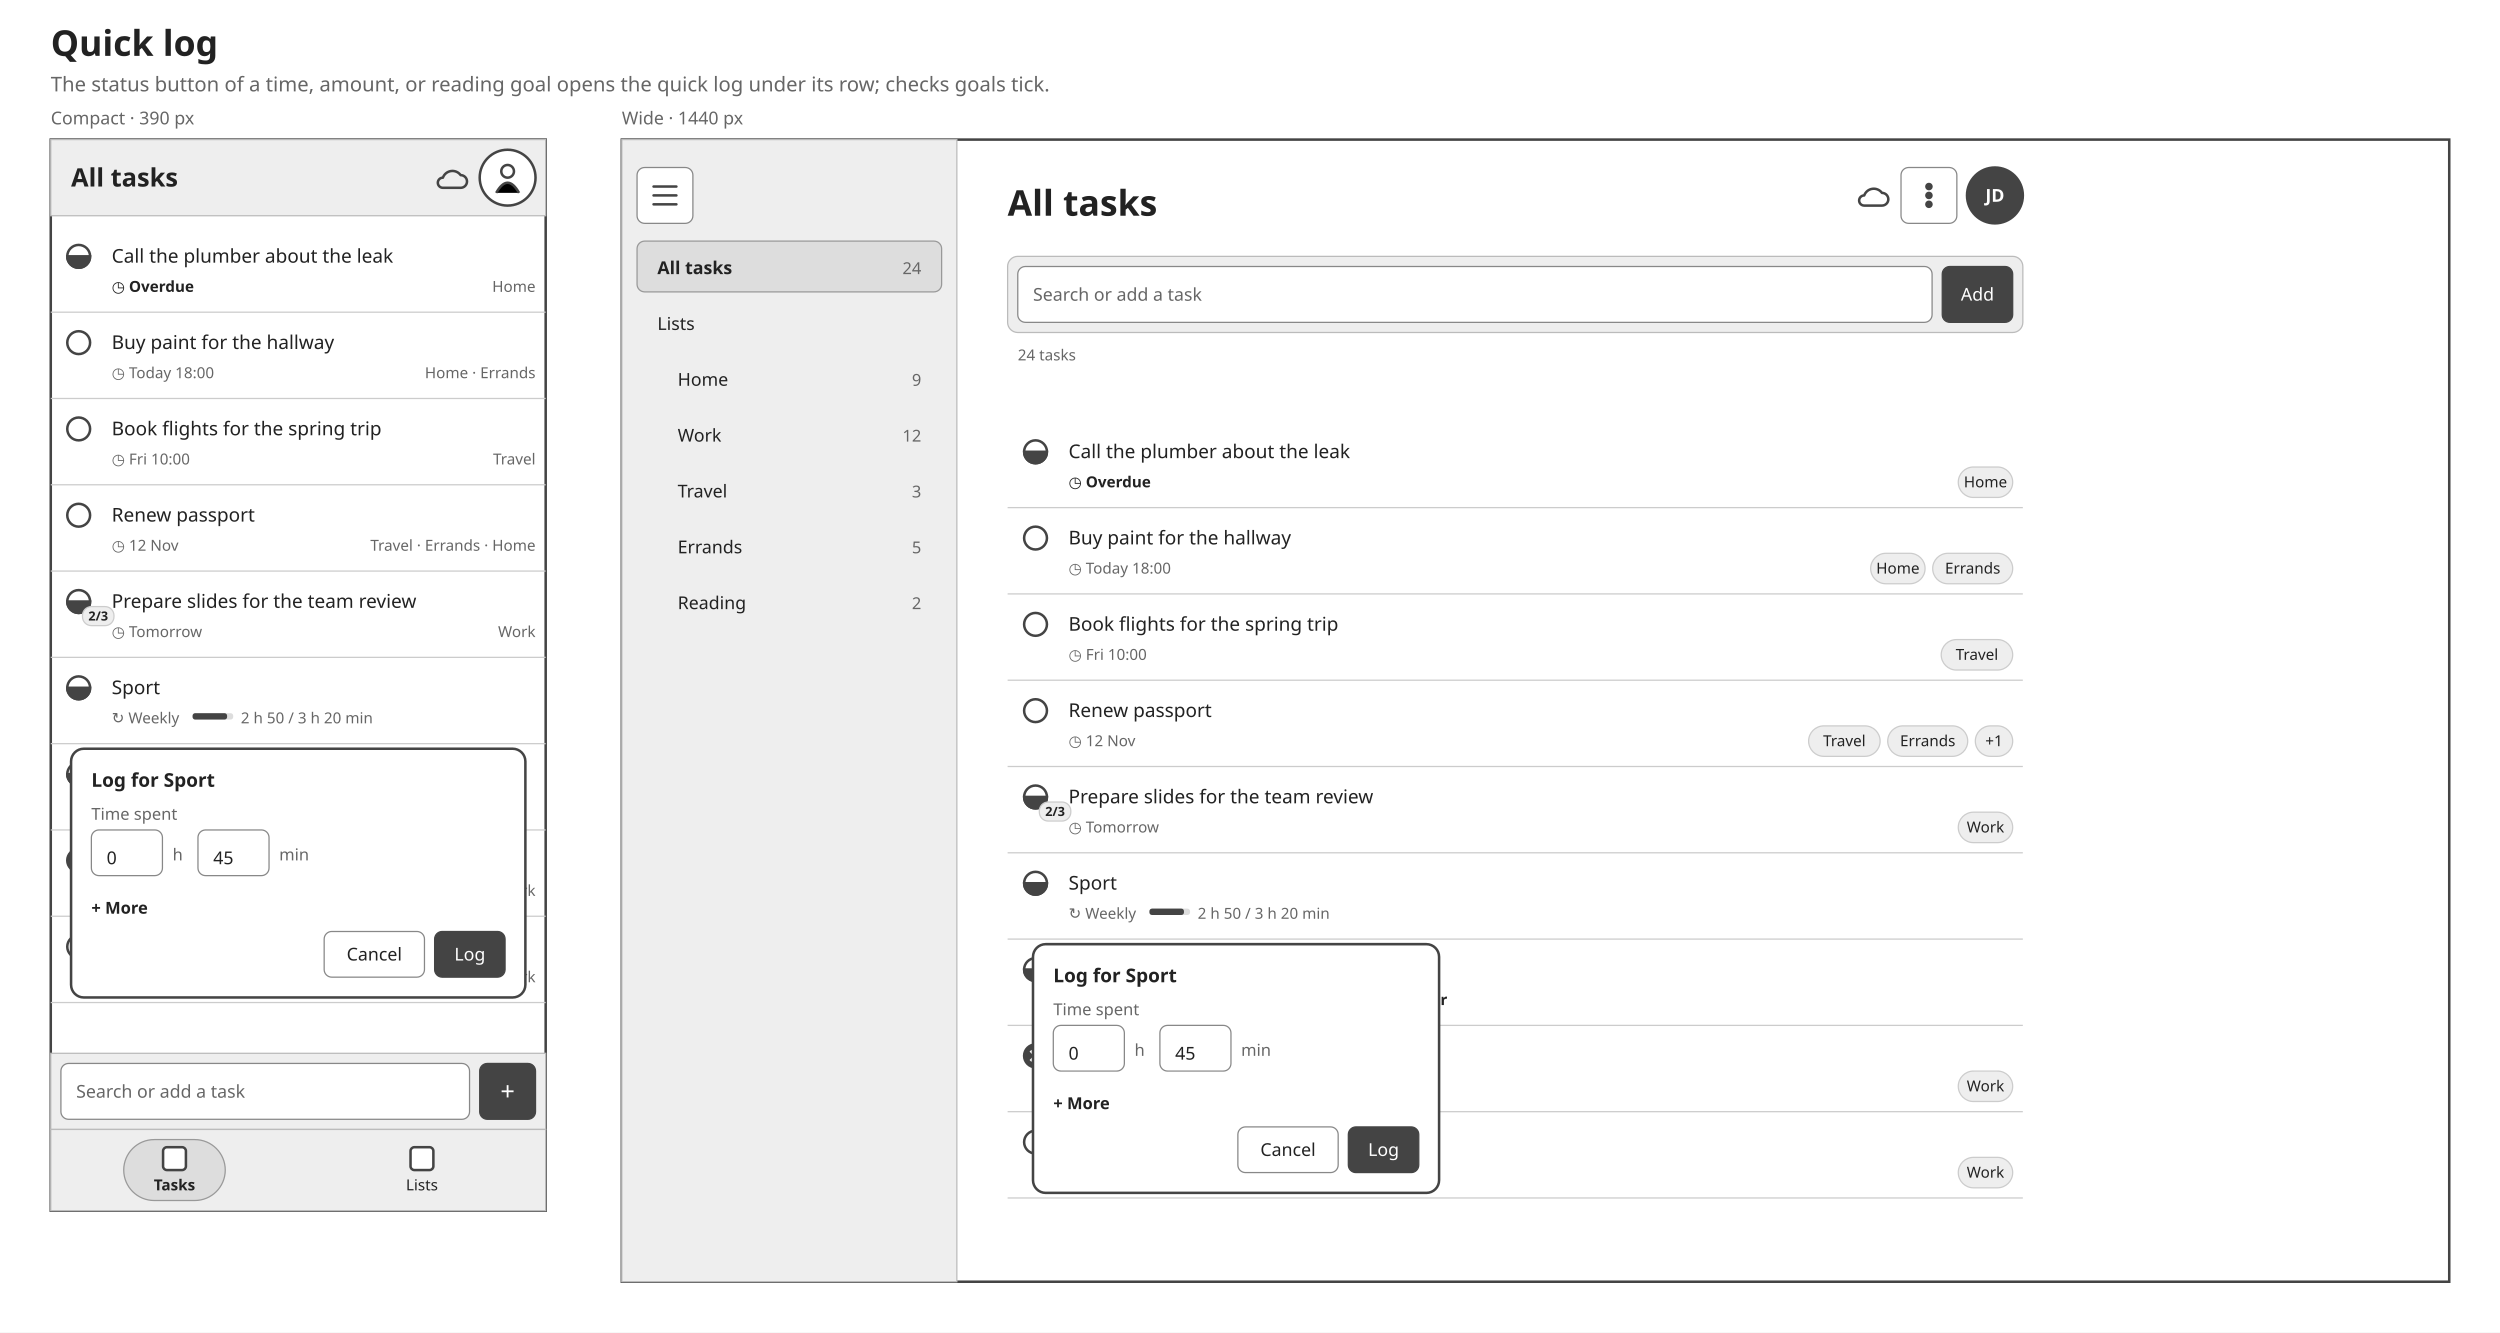
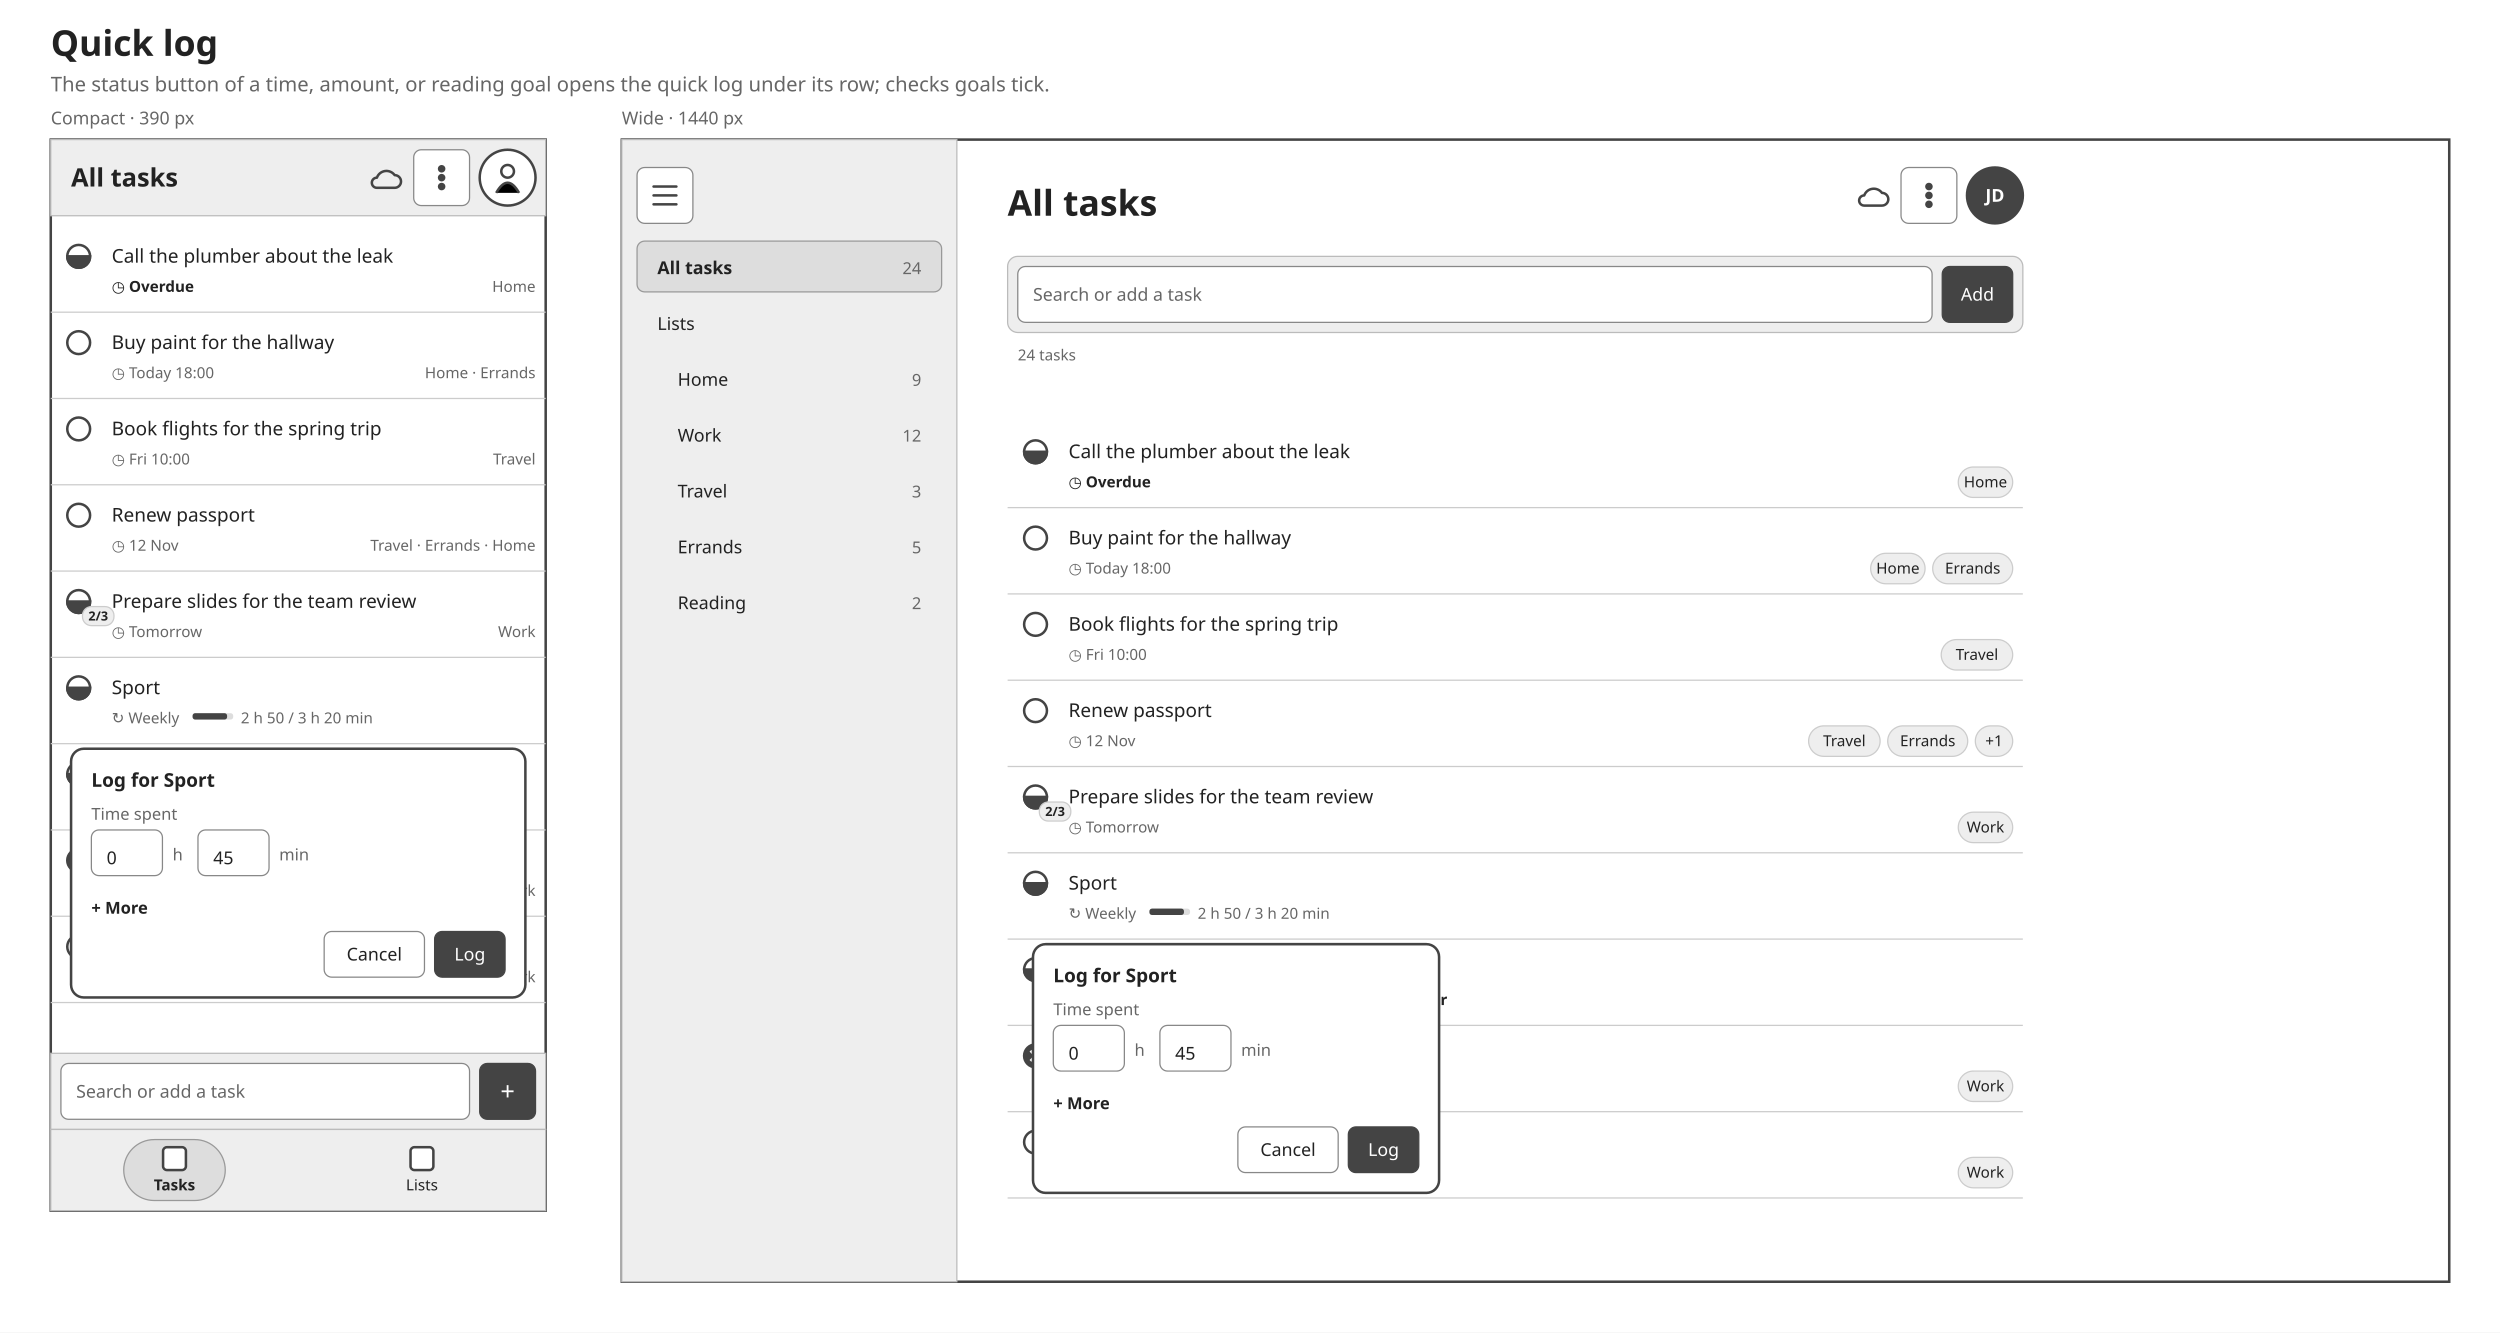
<svg xmlns="http://www.w3.org/2000/svg" width="1970" height="1050" viewBox="0 0 1970 1050">
  <style>
text { font-family: sans-serif; fill: #222222; }
.muted { fill: #666666; }
.on-primary { fill: #ffffff; }
.bold { font-weight: bold; }
rect.frame { fill: #ffffff; stroke: #444444; stroke-width: 2; }
.bar { fill: #eeeeee; stroke: #bbbbbb; }
.box { fill: #f5f5f5; stroke: #bbbbbb; }
.control { fill: #ffffff; stroke: #888888; }
.disabled { fill: #f5f5f5; stroke: #cccccc; }
.primary { fill: #444444; stroke: #444444; }
.selected { fill: #dddddd; stroke: #999999; }
.chip { fill: #eeeeee; stroke: #cccccc; }
.signal { fill: #ffffff; stroke: #222222; stroke-width: 2; }
.scrim { fill: #888888; fill-opacity: 0.5; }
.rule { stroke: #cccccc; }
.drop { stroke: #222222; stroke-width: 3; }
.icon { fill: #ffffff; stroke: #444444; stroke-width: 2; }
.icon-fill { fill: #444444; stroke: #444444; stroke-width: 2; }
.icon-mark { fill: none; stroke: #ffffff; stroke-width: 2; }
.icon-line { stroke: #444444; stroke-width: 2; }
.icon-line-open { fill: none; stroke: #444444; stroke-width: 2; stroke-linecap: round; stroke-linejoin: round; }
.icon-dashed { fill: #ffffff; stroke: #444444; stroke-width: 2; stroke-dasharray: 3 3; }
.meter { fill: #dddddd; stroke: none; }
.meter-fill { fill: #444444; stroke: none; }
.tooltip { fill: #222222; stroke: #222222; }
  </style>
  <rect x="0" y="0" width="1970" height="1050" fill="#ffffff" />
  <text x="40" y="44" font-size="28" class="bold">Quick log</text>
  <text x="40" y="72" font-size="16" class="muted">The status button of a time, amount, or reading goal opens the quick log under its row; checks goals tick.</text>
  <text x="40" y="98" font-size="14" class="muted">Compact · 390 px</text>
  <text x="490" y="98" font-size="14" class="muted">Wide · 1440 px</text>
  <g class="frame" data-width="390" data-height="844" transform="translate(40 110)">
    <rect x="0" y="0" width="390" height="844" rx="0" class="frame" />
    <rect x="0" y="0" width="390" height="60" rx="0" class="bar" />
    <circle cx="360" cy="30" r="22" class="icon" />
    <circle cx="360" cy="25" r="5" class="icon" />
    <path d="M 351 42 Q 360 26 369 42" class="icon-line" />
-     <path d="M 309 38 H 323 A 5 5 0 0 0 323 28 A 8 8 0 0 0 309 30 A 4 4 0 0 0 309 38 Z" class="icon-line-open" />
+     <path d="M 257 38 H 271 A 5 5 0 0 0 271 28 A 8 8 0 0 0 257 30 A 4 4 0 0 0 257 38 Z" class="icon-line-open" />
+     <rect x="286" y="8" width="44" height="44" rx="6" class="control" />
+     <circle cx="308" cy="23" r="2" class="icon-fill" />
+     <circle cx="308" cy="30" r="2" class="icon-fill" />
+     <circle cx="308" cy="37" r="2" class="icon-fill" />
    <text x="16" y="37" font-size="20" class="bold">All tasks</text>
    <line x1="0" y1="136" x2="390" y2="136" class="rule" />
    <circle cx="22" cy="92" r="9" class="icon" />
    <path d="M13 92 A9 9 0 0 0 31 92 Z" class="icon-fill" />
    <text x="48" y="97" font-size="15">Call the plumber about the leak</text>
    <text x="48" y="120" font-size="12" class="bold">◷ Overdue</text>
    <text x="382" y="120" font-size="12" class="muted" text-anchor="end">Home</text>
    <line x1="0" y1="204" x2="390" y2="204" class="rule" />
    <circle cx="22" cy="160" r="9" class="icon" />
    <text x="48" y="165" font-size="15">Buy paint for the hallway</text>
    <text x="48" y="188" font-size="12" class="muted">◷ Today 18:00</text>
    <text x="382" y="188" font-size="12" class="muted" text-anchor="end">Home · Errands</text>
    <line x1="0" y1="272" x2="390" y2="272" class="rule" />
    <circle cx="22" cy="228" r="9" class="icon" />
    <text x="48" y="233" font-size="15">Book flights for the spring trip</text>
    <text x="48" y="256" font-size="12" class="muted">◷ Fri 10:00</text>
    <text x="382" y="256" font-size="12" class="muted" text-anchor="end">Travel</text>
    <line x1="0" y1="340" x2="390" y2="340" class="rule" />
    <circle cx="22" cy="296" r="9" class="icon" />
    <text x="48" y="301" font-size="15">Renew passport</text>
    <text x="48" y="324" font-size="12" class="muted">◷ 12 Nov</text>
    <text x="382" y="324" font-size="12" class="muted" text-anchor="end">Travel · Errands · Home</text>
    <line x1="0" y1="408" x2="390" y2="408" class="rule" />
    <circle cx="22" cy="364" r="9" class="icon" />
    <path d="M13 364 A9 9 0 0 0 31 364 Z" class="icon-fill" />
    <rect x="25" y="368" width="24.8" height="15" rx="7" class="chip" />
    <text x="37.4" y="379" font-size="10" class="bold" text-anchor="middle">2/3</text>
    <text x="48" y="369" font-size="15">Prepare slides for the team review</text>
    <text x="48" y="392" font-size="12" class="muted">◷ Tomorrow</text>
    <text x="382" y="392" font-size="12" class="muted" text-anchor="end">Work</text>
    <line x1="0" y1="476" x2="390" y2="476" class="rule" />
    <circle cx="22" cy="432" r="9" class="icon" />
    <path d="M13 432 A9 9 0 0 0 31 432 Z" class="icon-fill" />
    <text x="48" y="437" font-size="15">Sport</text>
    <text x="48" y="460" font-size="12" class="muted">↻ Weekly</text>
    <rect x="111.76" y="452" width="32" height="5" rx="2" class="meter" />
    <rect x="111.76" y="452" width="27.2" height="5" rx="2" class="meter-fill" />
    <text x="149.76" y="460" font-size="12" class="muted">2 h 50 / 3 h 20 min</text>
    <line x1="0" y1="544" x2="390" y2="544" class="rule" />
    <circle cx="22" cy="500" r="9" class="icon" />
    <path d="M13 500 A9 9 0 0 0 31 500 Z" class="icon-fill" />
    <text x="48" y="505" font-size="15">Calories</text>
    <text x="48" y="528" font-size="12" class="muted">↻ Daily</text>
    <rect x="105.04" y="520" width="32" height="5" rx="2" class="meter" />
    <rect x="105.04" y="520" width="32" height="5" rx="2" class="meter-fill" />
    <text x="143.04" y="528" font-size="12" class="bold">⚠ 1,720 / max 1,600 kcal · 120 over</text>
    <line x1="0" y1="612" x2="390" y2="612" class="rule" />
    <circle cx="22" cy="568" r="9" class="icon-fill" />
    <path d="M18 564 L26 572 M26 564 L18 572" class="icon-mark" />
    <text x="48" y="573" font-size="15" class="muted">Submit the grant report</text>
    <text x="48" y="596" font-size="12" class="bold">◷ Yesterday 17:00 · Failed</text>
    <text x="382" y="596" font-size="12" class="muted" text-anchor="end">Work</text>
    <line x1="0" y1="680" x2="390" y2="680" class="rule" />
    <circle cx="22" cy="636" r="9" class="icon" />
    <text x="48" y="641" font-size="15">Send the invoice to the client</text>
    <text x="382" y="664" font-size="12" class="muted" text-anchor="end">Work</text>
    <rect x="0" y="720" width="390" height="60" rx="0" class="bar" />
    <rect x="338" y="728" width="44" height="44" rx="6" class="primary" />
    <text x="360" y="757" font-size="20" class="on-primary" text-anchor="middle">+</text>
    <rect x="8" y="728" width="322" height="44" rx="6" class="control" />
    <text x="20" y="755" font-size="14" class="muted">Search or add a task</text>
    <rect x="0" y="780" width="390" height="64" rx="0" class="bar" />
    <rect x="57.5" y="788" width="80" height="48" rx="24" class="selected" />
    <rect x="88.5" y="794" width="18" height="18" rx="3" class="icon" />
    <text x="97.5" y="828" font-size="12" class="bold" text-anchor="middle">Tasks</text>
    <rect x="283.5" y="794" width="18" height="18" rx="3" class="icon" />
    <text x="292.5" y="828" font-size="12" text-anchor="middle">Lists</text>
    <rect x="16" y="480" width="358" height="196" rx="10" class="frame" />
    <text x="32" y="510" font-size="15" class="bold">Log for Sport</text>
    <text x="32" y="536" font-size="13" class="muted">Time spent</text>
    <rect x="32" y="544" width="56" height="36" rx="6" class="control" />
    <text x="44" y="571" font-size="14">0</text>
    <text x="96" y="568" font-size="13" class="muted">h</text>
    <rect x="116" y="544" width="56" height="36" rx="6" class="control" />
    <text x="128" y="571" font-size="14">45</text>
    <text x="180" y="568" font-size="13" class="muted">min</text>
    <text x="32" y="610" font-size="13" class="bold">+ More</text>
    <rect x="302.48" y="624" width="55.52" height="36" rx="6" class="primary" />
    <text x="330.24" y="646.9" font-size="14" class="on-primary" text-anchor="middle">Log</text>
    <rect x="215.44" y="624" width="79.04" height="36" rx="6" class="control" />
    <text x="254.96" y="646.9" font-size="14" text-anchor="middle">Cancel</text>
  </g>
  <g class="frame" data-width="1440" data-height="900" transform="translate(490 110)">
    <rect x="0" y="0" width="1440" height="900" rx="0" class="frame" />
    <rect x="0" y="0" width="264" height="900" rx="0" class="bar" />
    <rect x="12" y="22" width="44" height="44" rx="6" class="control" />
    <path d="M 25 37 H 43" class="icon-line-open" />
    <path d="M 25 44 H 43" class="icon-line-open" />
    <path d="M 25 51 H 43" class="icon-line-open" />
    <rect x="12" y="80" width="240" height="40" rx="6" class="selected" />
    <text x="28" y="106" font-size="14" class="bold">All tasks</text>
    <text x="236" y="106" font-size="13" class="muted" text-anchor="end">24</text>
    <text x="28" y="150" font-size="14">Lists</text>
    <text x="44" y="194" font-size="14">Home</text>
    <text x="236" y="194" font-size="13" class="muted" text-anchor="end">9</text>
    <text x="44" y="238" font-size="14">Work</text>
    <text x="236" y="238" font-size="13" class="muted" text-anchor="end">12</text>
    <text x="44" y="282" font-size="14">Travel</text>
    <text x="236" y="282" font-size="13" class="muted" text-anchor="end">3</text>
    <text x="44" y="326" font-size="14">Errands</text>
    <text x="236" y="326" font-size="13" class="muted" text-anchor="end">5</text>
    <text x="44" y="370" font-size="14">Reading</text>
    <text x="236" y="370" font-size="13" class="muted" text-anchor="end">2</text>
    <circle cx="1082" cy="44" r="22" class="icon-fill" />
    <text x="1082" y="49" font-size="14" class="on-primary bold" text-anchor="middle">JD</text>
    <path d="M 979 52 H 993 A 5 5 0 0 0 993 42 A 8 8 0 0 0 979 44 A 4 4 0 0 0 979 52 Z" class="icon-line-open" />
    <rect x="1008" y="22" width="44" height="44" rx="6" class="control" />
    <circle cx="1030" cy="37" r="2" class="icon-fill" />
    <circle cx="1030" cy="44" r="2" class="icon-fill" />
    <circle cx="1030" cy="51" r="2" class="icon-fill" />
    <text x="304" y="60" font-size="28" class="bold">All tasks</text>
    <rect x="304" y="92" width="800" height="60" rx="8" class="bar" />
    <rect x="1040.48" y="100" width="55.52" height="44" rx="6" class="primary" />
    <text x="1068.24" y="126.9" font-size="14" class="on-primary" text-anchor="middle">Add</text>
    <rect x="312" y="100" width="720.48" height="44" rx="6" class="control" />
    <text x="324" y="127" font-size="14" class="muted">Search or add a task</text>
    <text x="312" y="174" font-size="12" class="muted">24 tasks</text>
    <line x1="304" y1="290" x2="1104" y2="290" class="rule" />
    <circle cx="326" cy="246" r="9" class="icon" />
    <path d="M317 246 A9 9 0 0 0 335 246 Z" class="icon-fill" />
    <text x="352" y="251" font-size="15">Call the plumber about the leak</text>
    <text x="352" y="274" font-size="12" class="bold">◷ Overdue</text>
    <rect x="1053.12" y="258" width="42.88" height="24" rx="12" class="chip" />
    <text x="1074.56" y="274" font-size="12" text-anchor="middle">Home</text>
    <line x1="304" y1="358" x2="1104" y2="358" class="rule" />
    <circle cx="326" cy="314" r="9" class="icon" />
    <text x="352" y="319" font-size="15">Buy paint for the hallway</text>
    <text x="352" y="342" font-size="12" class="muted">◷ Today 18:00</text>
    <rect x="1032.96" y="326" width="63.04" height="24" rx="12" class="chip" />
    <text x="1064.48" y="342" font-size="12" text-anchor="middle">Errands</text>
    <rect x="984.08" y="326" width="42.88" height="24" rx="12" class="chip" />
    <text x="1005.52" y="342" font-size="12" text-anchor="middle">Home</text>
    <line x1="304" y1="426" x2="1104" y2="426" class="rule" />
    <circle cx="326" cy="382" r="9" class="icon" />
    <text x="352" y="387" font-size="15">Book flights for the spring trip</text>
    <text x="352" y="410" font-size="12" class="muted">◷ Fri 10:00</text>
    <rect x="1039.68" y="394" width="56.32" height="24" rx="12" class="chip" />
    <text x="1067.84" y="410" font-size="12" text-anchor="middle">Travel</text>
    <line x1="304" y1="494" x2="1104" y2="494" class="rule" />
    <circle cx="326" cy="450" r="9" class="icon" />
    <text x="352" y="455" font-size="15">Renew passport</text>
    <text x="352" y="478" font-size="12" class="muted">◷ 12 Nov</text>
    <rect x="1066.56" y="462" width="29.44" height="24" rx="12" class="chip" />
    <text x="1081.28" y="478" font-size="12" text-anchor="middle">+1</text>
    <rect x="997.52" y="462" width="63.04" height="24" rx="12" class="chip" />
    <text x="1029.04" y="478" font-size="12" text-anchor="middle">Errands</text>
    <rect x="935.2" y="462" width="56.32" height="24" rx="12" class="chip" />
    <text x="963.36" y="478" font-size="12" text-anchor="middle">Travel</text>
    <line x1="304" y1="562" x2="1104" y2="562" class="rule" />
    <circle cx="326" cy="518" r="9" class="icon" />
    <path d="M317 518 A9 9 0 0 0 335 518 Z" class="icon-fill" />
    <rect x="329" y="522" width="24.8" height="15" rx="7" class="chip" />
    <text x="341.4" y="533" font-size="10" class="bold" text-anchor="middle">2/3</text>
    <text x="352" y="523" font-size="15">Prepare slides for the team review</text>
    <text x="352" y="546" font-size="12" class="muted">◷ Tomorrow</text>
    <rect x="1053.12" y="530" width="42.88" height="24" rx="12" class="chip" />
    <text x="1074.56" y="546" font-size="12" text-anchor="middle">Work</text>
    <line x1="304" y1="630" x2="1104" y2="630" class="rule" />
    <circle cx="326" cy="586" r="9" class="icon" />
    <path d="M317 586 A9 9 0 0 0 335 586 Z" class="icon-fill" />
    <text x="352" y="591" font-size="15">Sport</text>
    <text x="352" y="614" font-size="12" class="muted">↻ Weekly</text>
    <rect x="415.76" y="606" width="32" height="5" rx="2" class="meter" />
    <rect x="415.76" y="606" width="27.2" height="5" rx="2" class="meter-fill" />
    <text x="453.76" y="614" font-size="12" class="muted">2 h 50 / 3 h 20 min</text>
    <line x1="304" y1="698" x2="1104" y2="698" class="rule" />
    <circle cx="326" cy="654" r="9" class="icon" />
    <path d="M317 654 A9 9 0 0 0 335 654 Z" class="icon-fill" />
    <text x="352" y="659" font-size="15">Calories</text>
    <text x="352" y="682" font-size="12" class="muted">↻ Daily</text>
    <rect x="409.04" y="674" width="32" height="5" rx="2" class="meter" />
    <rect x="409.04" y="674" width="32" height="5" rx="2" class="meter-fill" />
    <text x="447.04" y="682" font-size="12" class="bold">⚠ 1,720 / max 1,600 kcal · 120 over</text>
    <line x1="304" y1="766" x2="1104" y2="766" class="rule" />
    <circle cx="326" cy="722" r="9" class="icon-fill" />
    <path d="M322 718 L330 726 M330 718 L322 726" class="icon-mark" />
    <text x="352" y="727" font-size="15" class="muted">Submit the grant report</text>
    <text x="352" y="750" font-size="12" class="bold">◷ Yesterday 17:00 · Failed</text>
    <rect x="1053.12" y="734" width="42.88" height="24" rx="12" class="chip" />
    <text x="1074.56" y="750" font-size="12" text-anchor="middle">Work</text>
    <line x1="304" y1="834" x2="1104" y2="834" class="rule" />
    <circle cx="326" cy="790" r="9" class="icon" />
    <text x="352" y="795" font-size="15">Send the invoice to the client</text>
    <rect x="1053.12" y="802" width="42.88" height="24" rx="12" class="chip" />
    <text x="1074.56" y="818" font-size="12" text-anchor="middle">Work</text>
    <rect x="324" y="634" width="320" height="196" rx="10" class="frame" />
    <text x="340" y="664" font-size="15" class="bold">Log for Sport</text>
    <text x="340" y="690" font-size="13" class="muted">Time spent</text>
    <rect x="340" y="698" width="56" height="36" rx="6" class="control" />
    <text x="352" y="725" font-size="14">0</text>
    <text x="404" y="722" font-size="13" class="muted">h</text>
    <rect x="424" y="698" width="56" height="36" rx="6" class="control" />
    <text x="436" y="725" font-size="14">45</text>
    <text x="488" y="722" font-size="13" class="muted">min</text>
    <text x="340" y="764" font-size="13" class="bold">+ More</text>
    <rect x="572.48" y="778" width="55.52" height="36" rx="6" class="primary" />
    <text x="600.24" y="800.9" font-size="14" class="on-primary" text-anchor="middle">Log</text>
    <rect x="485.44" y="778" width="79.04" height="36" rx="6" class="control" />
    <text x="524.96" y="800.9" font-size="14" text-anchor="middle">Cancel</text>
  </g>
</svg>
